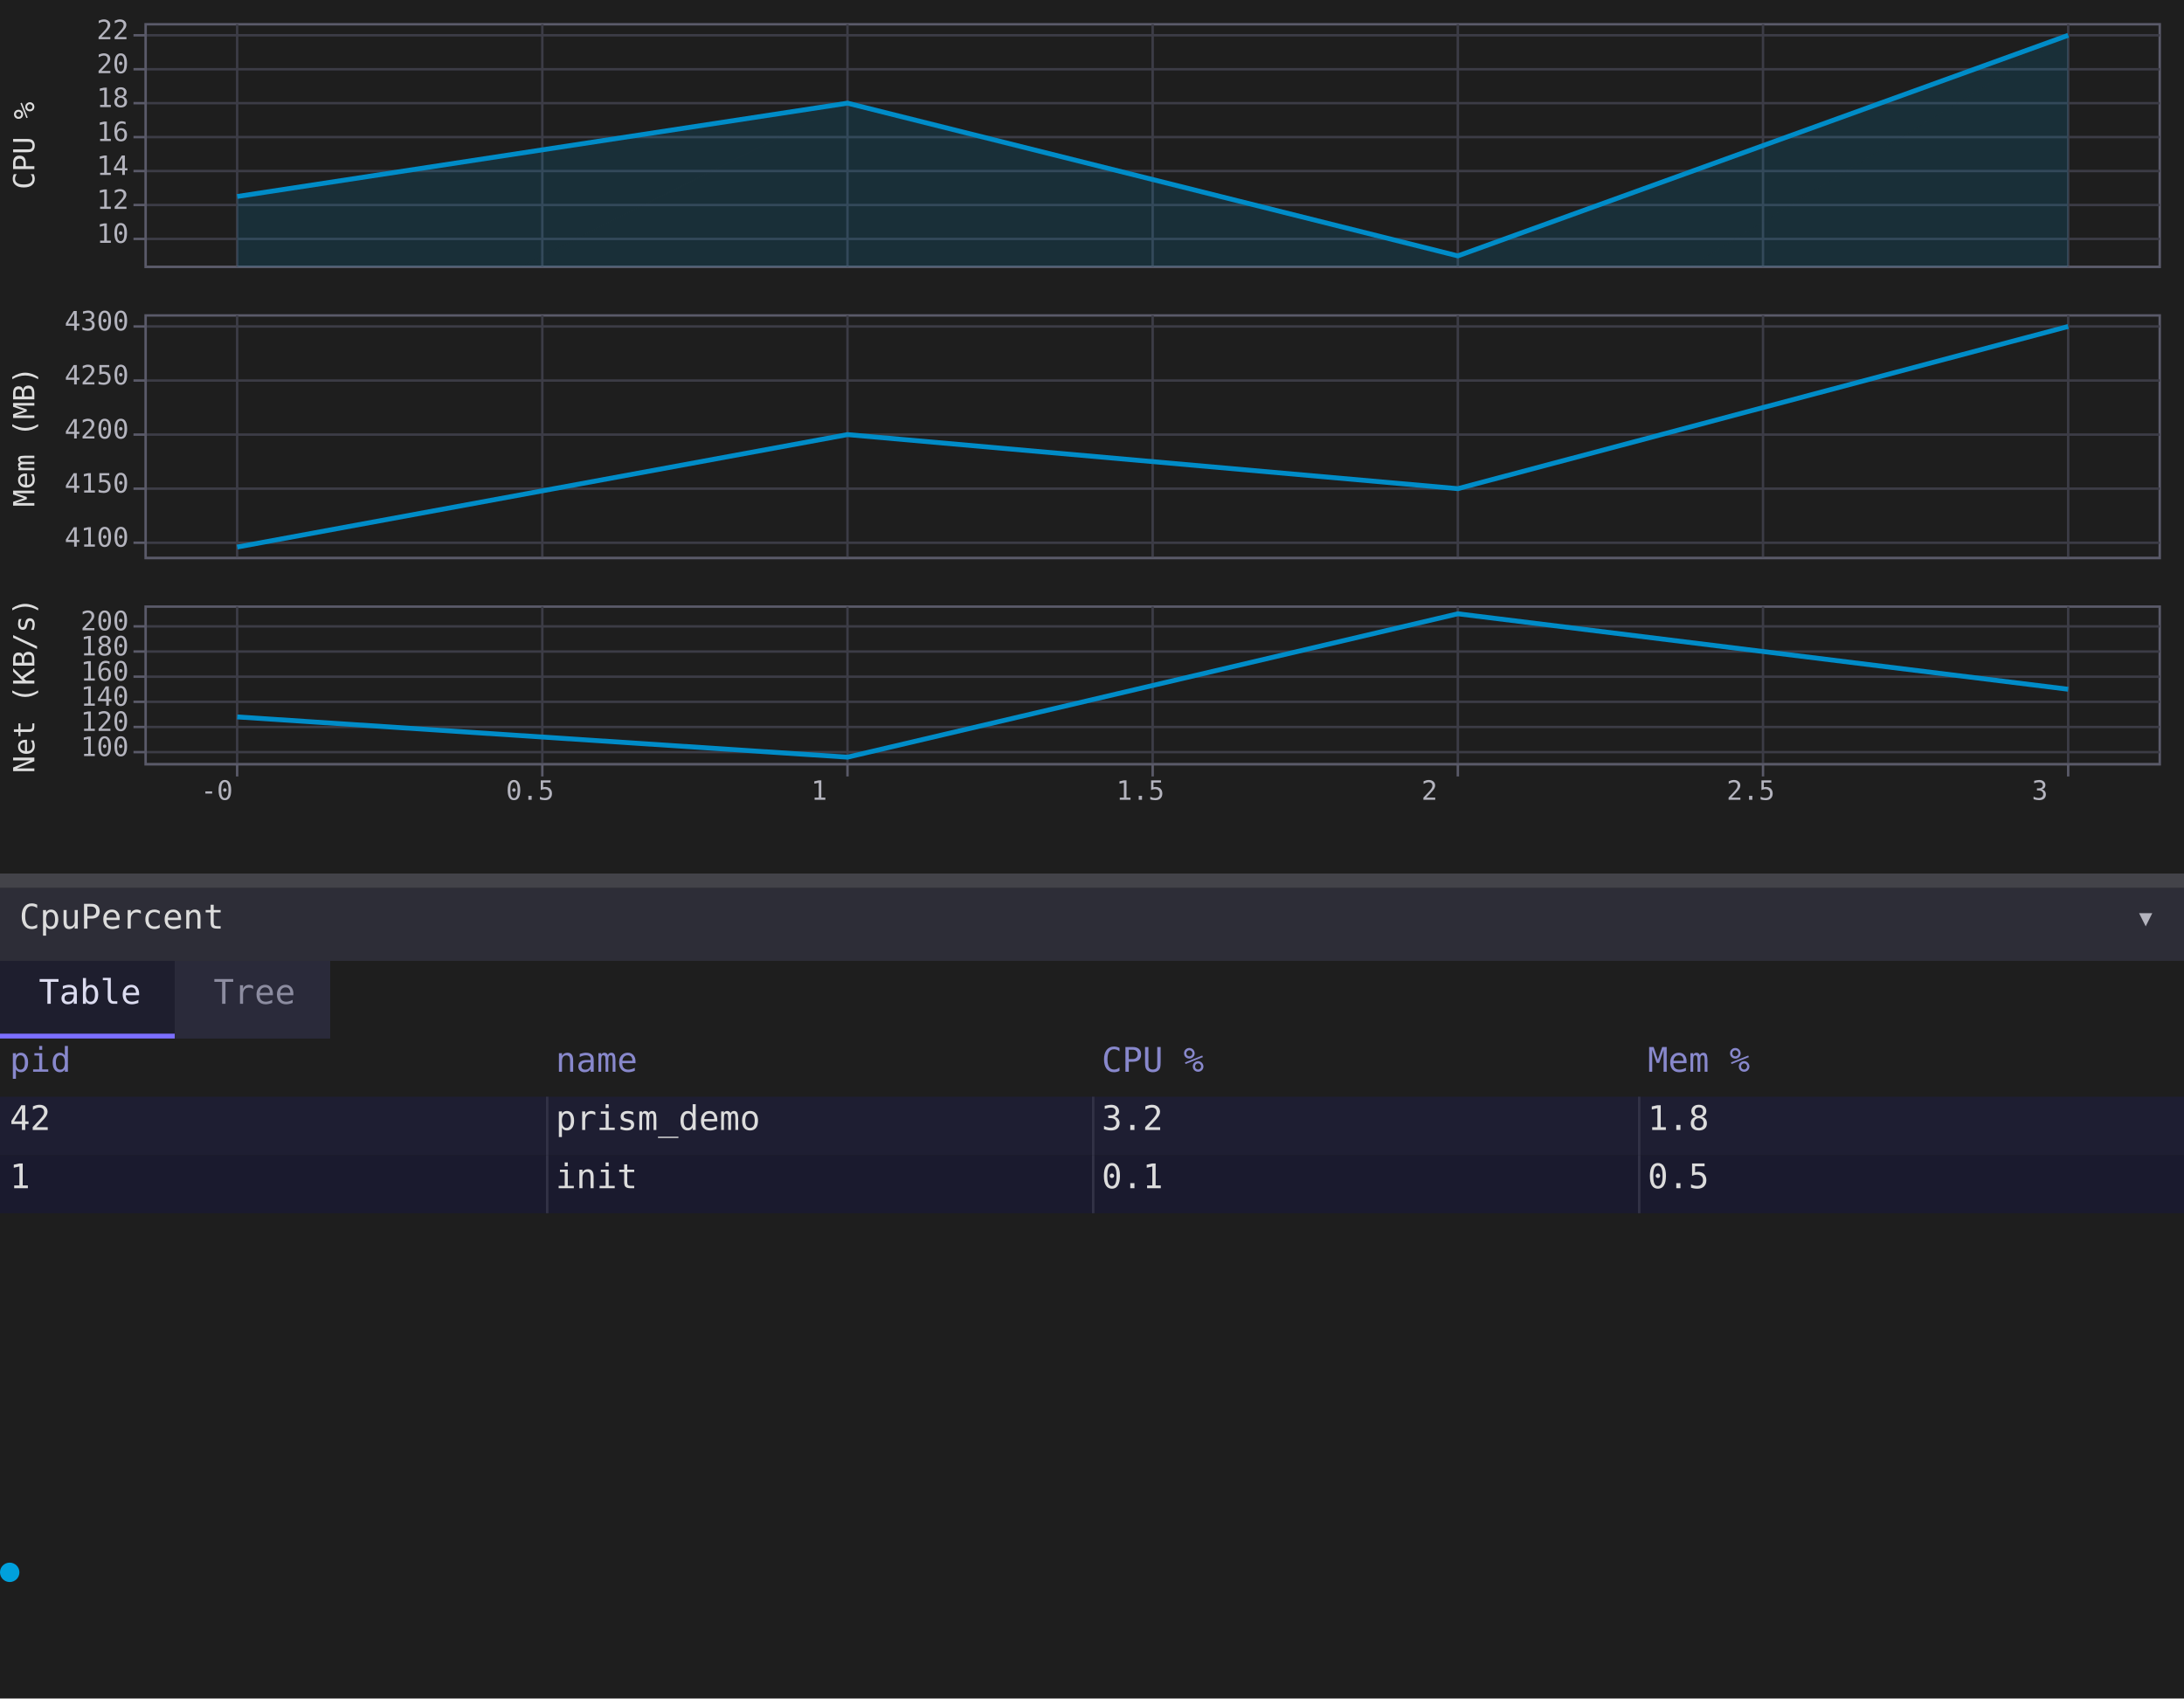
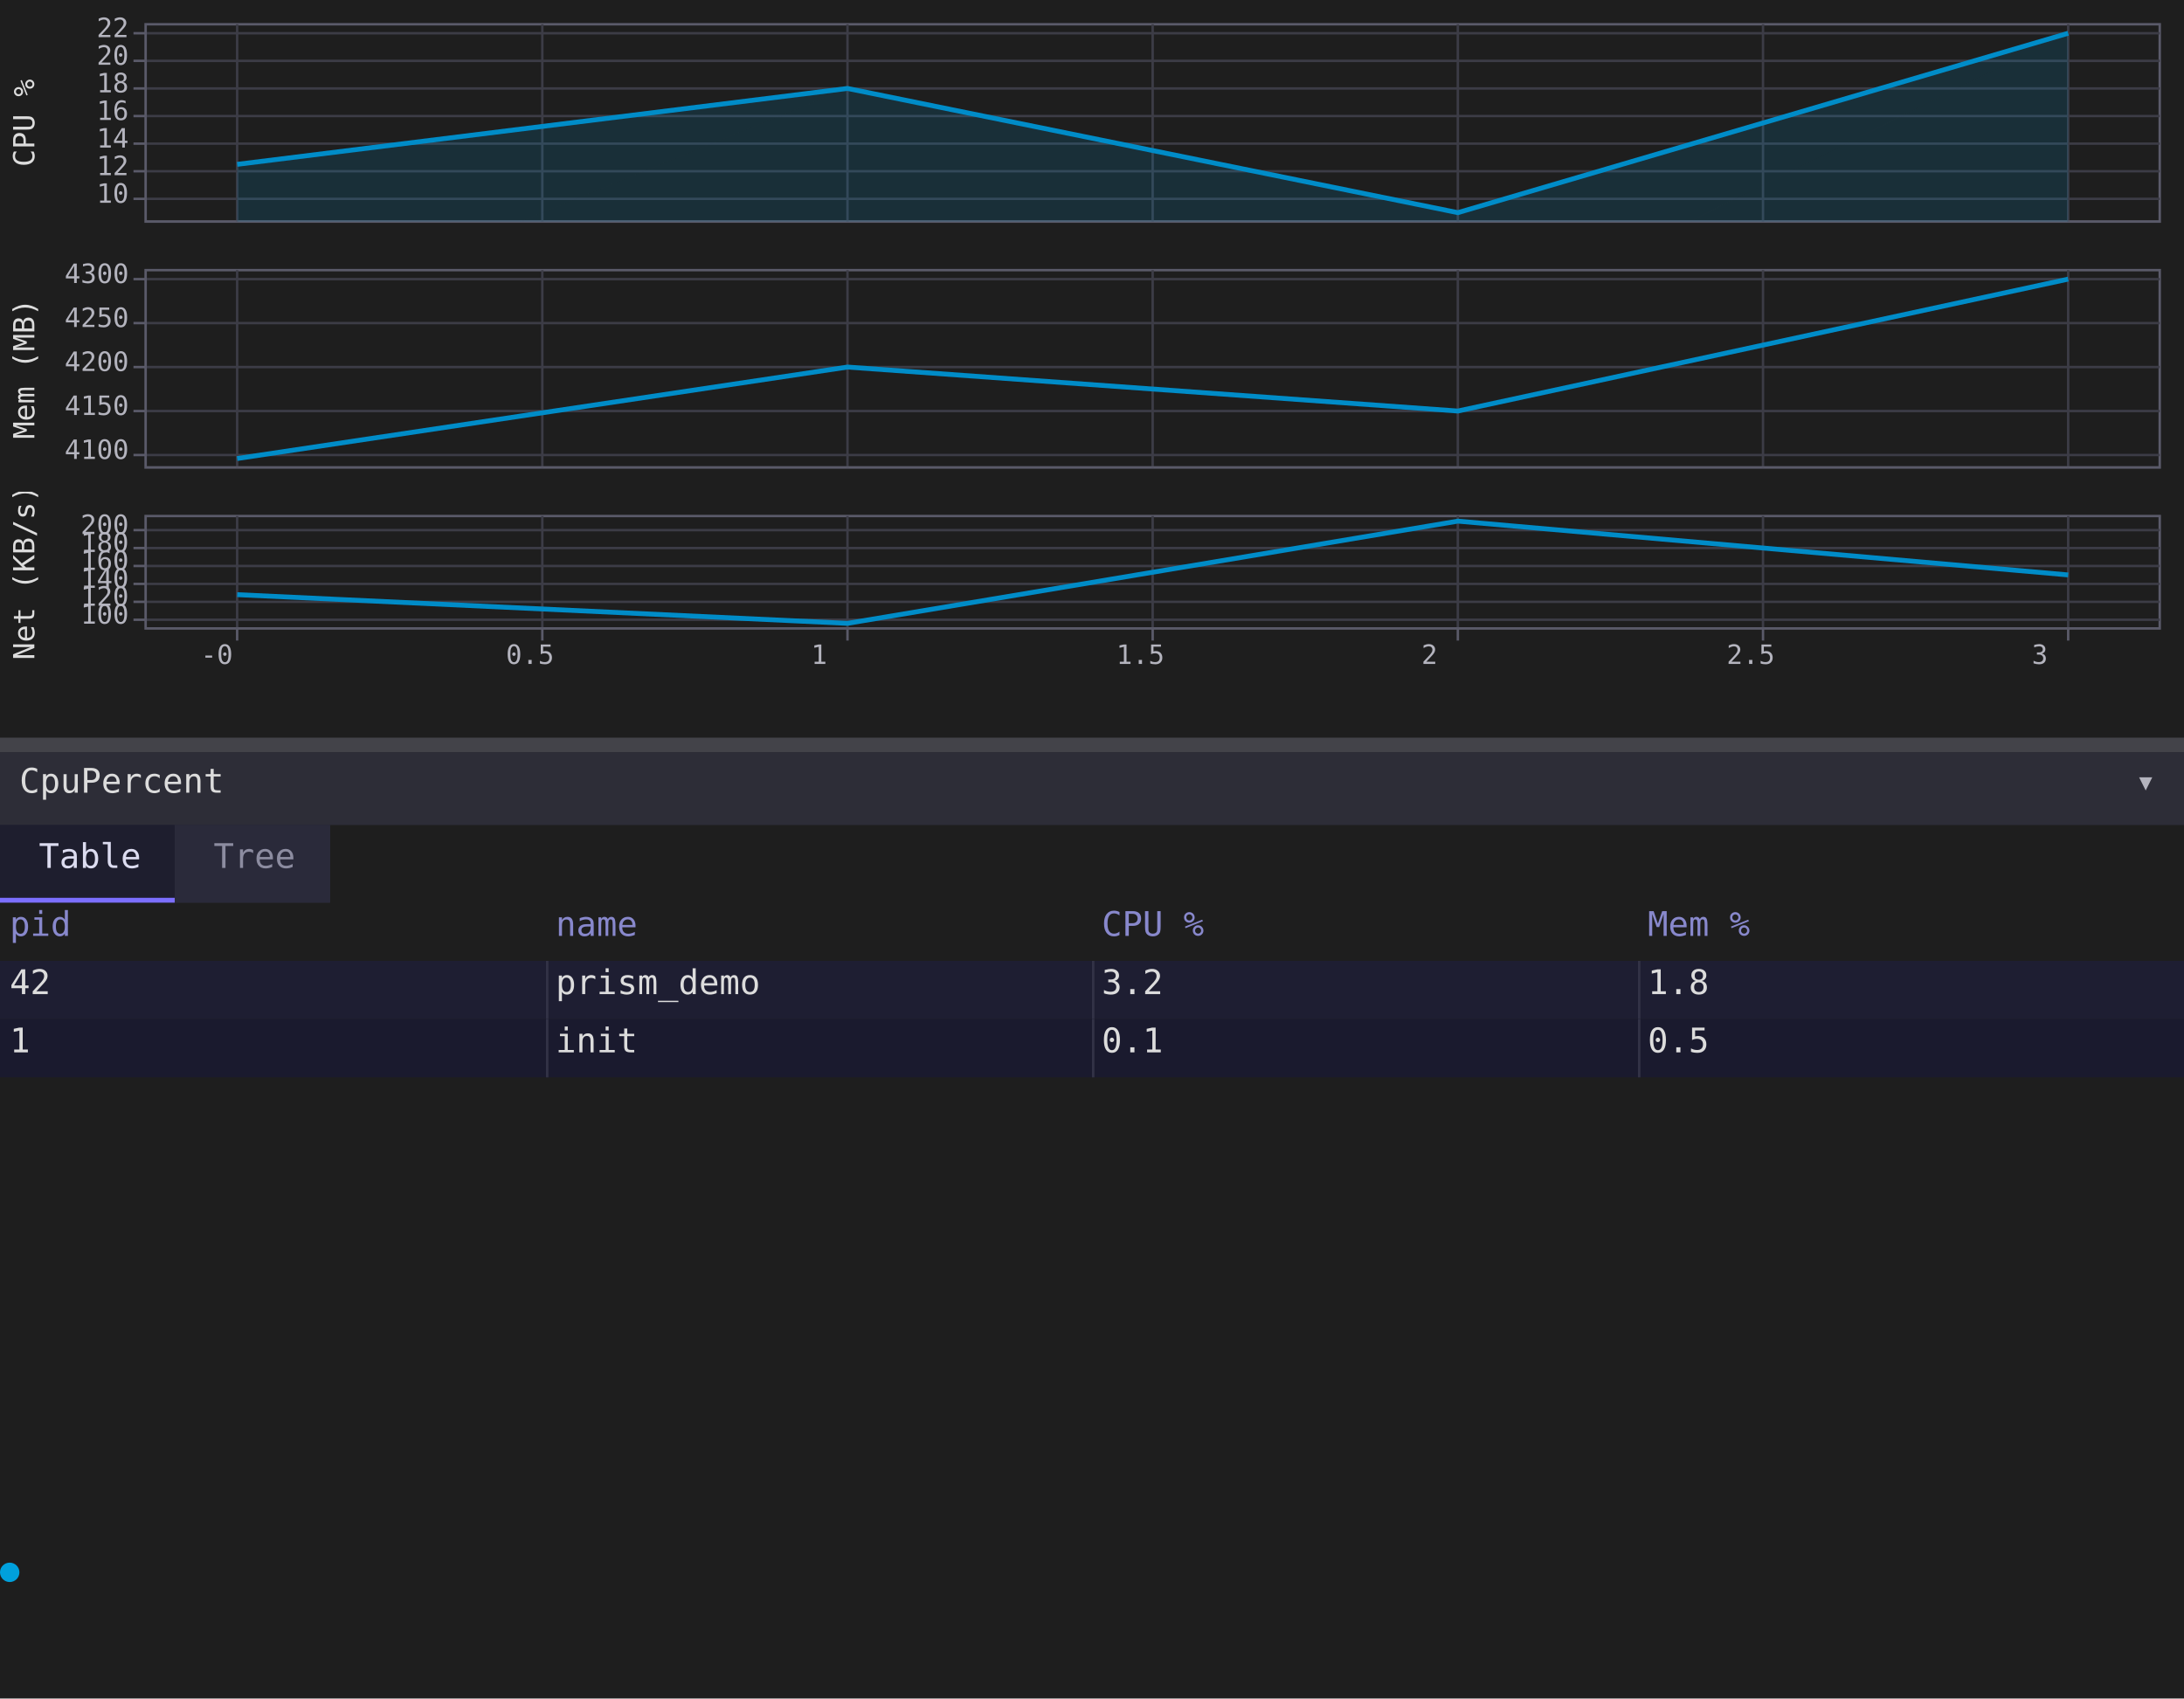
<svg xmlns="http://www.w3.org/2000/svg" viewBox="0 0 900 700">
  <rect width="900" height="700" fill="rgba(30,30,30,1)" />
  <clipPath id="clip-0">
-     <rect x="0" y="0" width="900" height="120" />
+     <rect x="0" y="0" width="900" height="101.333" />
  </clipPath>
  <g clip-path="url(#clip-0)">
-     <rect x="60" y="10" width="830" height="100" fill="rgba(30,30,30,1)" />
-     <rect x="60" y="10" width="830" height="100" stroke="rgba(90,90,105,1)" fill="none" stroke-width="1" />
+     <rect x="60" y="10" width="830" height="81.333" fill="rgba(30,30,30,1)" />
+     <rect x="60" y="10" width="830" height="81.333" stroke="rgba(90,90,105,1)" fill="none" stroke-width="1" />
    <clipPath id="clip-1">
-       <rect x="60" y="10" width="830" height="100" />
+       <rect x="60" y="10" width="830" height="81.333" />
    </clipPath>
    <g clip-path="url(#clip-1)">
-       <line x1="97.727" y1="10" x2="97.727" y2="110" stroke="rgba(60,60,70,1)" stroke-width="1" />
-       <line x1="223.485" y1="10" x2="223.485" y2="110" stroke="rgba(60,60,70,1)" stroke-width="1" />
-       <line x1="349.242" y1="10" x2="349.242" y2="110" stroke="rgba(60,60,70,1)" stroke-width="1" />
-       <line x1="475" y1="10" x2="475" y2="110" stroke="rgba(60,60,70,1)" stroke-width="1" />
-       <line x1="600.758" y1="10" x2="600.758" y2="110" stroke="rgba(60,60,70,1)" stroke-width="1" />
-       <line x1="726.515" y1="10" x2="726.515" y2="110" stroke="rgba(60,60,70,1)" stroke-width="1" />
-       <line x1="852.273" y1="10" x2="852.273" y2="110" stroke="rgba(60,60,70,1)" stroke-width="1" />
-       <line x1="60" y1="98.462" x2="890" y2="98.462" stroke="rgba(60,60,70,1)" stroke-width="1" />
-       <line x1="60" y1="84.475" x2="890" y2="84.475" stroke="rgba(60,60,70,1)" stroke-width="1" />
-       <line x1="60" y1="70.49" x2="890" y2="70.49" stroke="rgba(60,60,70,1)" stroke-width="1" />
-       <line x1="60" y1="56.504" x2="890" y2="56.504" stroke="rgba(60,60,70,1)" stroke-width="1" />
-       <line x1="60" y1="42.517" x2="890" y2="42.517" stroke="rgba(60,60,70,1)" stroke-width="1" />
-       <line x1="60" y1="28.532" x2="890" y2="28.532" stroke="rgba(60,60,70,1)" stroke-width="1" />
-       <line x1="60" y1="14.546" x2="890" y2="14.546" stroke="rgba(60,60,70,1)" stroke-width="1" />
-       <line x1="60" y1="10" x2="60" y2="110" stroke="rgba(90,90,105,1)" stroke-width="1" />
-       <line x1="60" y1="110" x2="890" y2="110" stroke="rgba(90,90,105,1)" stroke-width="1" />
-       <polygon points="97.727,80.979 97.727,168.392 349.242,42.517" fill="rgba(0,140,200,0.157)" />
-       <polygon points="97.727,168.392 349.242,42.517 349.242,168.392" fill="rgba(0,140,200,0.157)" />
-       <polygon points="349.242,42.517 349.242,168.392 600.758,105.455" fill="rgba(0,140,200,0.157)" />
-       <polygon points="349.242,168.392 600.758,105.455 600.758,168.392" fill="rgba(0,140,200,0.157)" />
-       <polygon points="600.758,105.455 600.758,168.392 852.273,14.546" fill="rgba(0,140,200,0.157)" />
-       <polygon points="600.758,168.392 852.273,14.546 852.273,168.392" fill="rgba(0,140,200,0.157)" />
-       <polyline points="97.727,80.979 349.242,42.517 600.758,105.455 852.273,14.546" stroke="rgba(0,140,200,1)" fill="none" stroke-width="2" />
-     </g>
-     <line x1="55" y1="98.462" x2="60" y2="98.462" stroke="rgba(90,90,105,1)" stroke-width="1" />
-     <text x="39.8" y="92.462" font-family="monospace" font-size="11" fill="rgba(180,180,190,1)" dominant-baseline="hanging">10</text>
-     <line x1="55" y1="84.475" x2="60" y2="84.475" stroke="rgba(90,90,105,1)" stroke-width="1" />
-     <text x="39.8" y="78.475" font-family="monospace" font-size="11" fill="rgba(180,180,190,1)" dominant-baseline="hanging">12</text>
-     <line x1="55" y1="70.49" x2="60" y2="70.49" stroke="rgba(90,90,105,1)" stroke-width="1" />
-     <text x="39.8" y="64.49" font-family="monospace" font-size="11" fill="rgba(180,180,190,1)" dominant-baseline="hanging">14</text>
-     <line x1="55" y1="56.504" x2="60" y2="56.504" stroke="rgba(90,90,105,1)" stroke-width="1" />
-     <text x="39.8" y="50.504" font-family="monospace" font-size="11" fill="rgba(180,180,190,1)" dominant-baseline="hanging">16</text>
-     <line x1="55" y1="42.517" x2="60" y2="42.517" stroke="rgba(90,90,105,1)" stroke-width="1" />
-     <text x="39.8" y="36.517" font-family="monospace" font-size="11" fill="rgba(180,180,190,1)" dominant-baseline="hanging">18</text>
-     <line x1="55" y1="28.532" x2="60" y2="28.532" stroke="rgba(90,90,105,1)" stroke-width="1" />
-     <text x="39.8" y="22.532" font-family="monospace" font-size="11" fill="rgba(180,180,190,1)" dominant-baseline="hanging">20</text>
-     <line x1="55" y1="14.546" x2="60" y2="14.546" stroke="rgba(90,90,105,1)" stroke-width="1" />
-     <text x="39.8" y="8.545" font-family="monospace" font-size="11" fill="rgba(180,180,190,1)" dominant-baseline="hanging">22</text>
-     <text x="10" y="60" font-family="monospace" font-size="12" fill="rgba(220,220,220,1)" text-anchor="middle" dominant-baseline="central" transform="rotate(-90 10 60)">CPU %</text>
+       <line x1="97.727" y1="10" x2="97.727" y2="91.333" stroke="rgba(60,60,70,1)" stroke-width="1" />
+       <line x1="223.485" y1="10" x2="223.485" y2="91.333" stroke="rgba(60,60,70,1)" stroke-width="1" />
+       <line x1="349.242" y1="10" x2="349.242" y2="91.333" stroke="rgba(60,60,70,1)" stroke-width="1" />
+       <line x1="475" y1="10" x2="475" y2="91.333" stroke="rgba(60,60,70,1)" stroke-width="1" />
+       <line x1="600.758" y1="10" x2="600.758" y2="91.333" stroke="rgba(60,60,70,1)" stroke-width="1" />
+       <line x1="726.515" y1="10" x2="726.515" y2="91.333" stroke="rgba(60,60,70,1)" stroke-width="1" />
+       <line x1="852.273" y1="10" x2="852.273" y2="91.333" stroke="rgba(60,60,70,1)" stroke-width="1" />
+       <line x1="60" y1="81.949" x2="890" y2="81.949" stroke="rgba(60,60,70,1)" stroke-width="1" />
+       <line x1="60" y1="70.573" x2="890" y2="70.573" stroke="rgba(60,60,70,1)" stroke-width="1" />
+       <line x1="60" y1="59.198" x2="890" y2="59.198" stroke="rgba(60,60,70,1)" stroke-width="1" />
+       <line x1="60" y1="47.823" x2="890" y2="47.823" stroke="rgba(60,60,70,1)" stroke-width="1" />
+       <line x1="60" y1="36.448" x2="890" y2="36.448" stroke="rgba(60,60,70,1)" stroke-width="1" />
+       <line x1="60" y1="25.072" x2="890" y2="25.072" stroke="rgba(60,60,70,1)" stroke-width="1" />
+       <line x1="60" y1="13.697" x2="890" y2="13.697" stroke="rgba(60,60,70,1)" stroke-width="1" />
+       <line x1="60" y1="10" x2="60" y2="91.333" stroke="rgba(90,90,105,1)" stroke-width="1" />
+       <line x1="60" y1="91.333" x2="890" y2="91.333" stroke="rgba(90,90,105,1)" stroke-width="1" />
+       <polygon points="97.727,67.73 97.727,138.825 349.242,36.448" fill="rgba(0,140,200,0.157)" />
+       <polygon points="97.727,138.825 349.242,36.448 349.242,138.825" fill="rgba(0,140,200,0.157)" />
+       <polygon points="349.242,36.448 349.242,138.825 600.758,87.636" fill="rgba(0,140,200,0.157)" />
+       <polygon points="349.242,138.825 600.758,87.636 600.758,138.825" fill="rgba(0,140,200,0.157)" />
+       <polygon points="600.758,87.636 600.758,138.825 852.273,13.697" fill="rgba(0,140,200,0.157)" />
+       <polygon points="600.758,138.825 852.273,13.697 852.273,138.825" fill="rgba(0,140,200,0.157)" />
+       <polyline points="97.727,67.73 349.242,36.448 600.758,87.636 852.273,13.697" stroke="rgba(0,140,200,1)" fill="none" stroke-width="2" />
+     </g>
+     <line x1="55" y1="81.949" x2="60" y2="81.949" stroke="rgba(90,90,105,1)" stroke-width="1" />
+     <text x="39.8" y="75.949" font-family="monospace" font-size="11" fill="rgba(180,180,190,1)" dominant-baseline="hanging">10</text>
+     <line x1="55" y1="70.573" x2="60" y2="70.573" stroke="rgba(90,90,105,1)" stroke-width="1" />
+     <text x="39.8" y="64.573" font-family="monospace" font-size="11" fill="rgba(180,180,190,1)" dominant-baseline="hanging">12</text>
+     <line x1="55" y1="59.198" x2="60" y2="59.198" stroke="rgba(90,90,105,1)" stroke-width="1" />
+     <text x="39.8" y="53.198" font-family="monospace" font-size="11" fill="rgba(180,180,190,1)" dominant-baseline="hanging">14</text>
+     <line x1="55" y1="47.823" x2="60" y2="47.823" stroke="rgba(90,90,105,1)" stroke-width="1" />
+     <text x="39.8" y="41.823" font-family="monospace" font-size="11" fill="rgba(180,180,190,1)" dominant-baseline="hanging">16</text>
+     <line x1="55" y1="36.448" x2="60" y2="36.448" stroke="rgba(90,90,105,1)" stroke-width="1" />
+     <text x="39.8" y="30.448" font-family="monospace" font-size="11" fill="rgba(180,180,190,1)" dominant-baseline="hanging">18</text>
+     <line x1="55" y1="25.072" x2="60" y2="25.072" stroke="rgba(90,90,105,1)" stroke-width="1" />
+     <text x="39.8" y="19.072" font-family="monospace" font-size="11" fill="rgba(180,180,190,1)" dominant-baseline="hanging">20</text>
+     <line x1="55" y1="13.697" x2="60" y2="13.697" stroke="rgba(90,90,105,1)" stroke-width="1" />
+     <text x="39.8" y="7.697" font-family="monospace" font-size="11" fill="rgba(180,180,190,1)" dominant-baseline="hanging">22</text>
+     <text x="10" y="50.667" font-family="monospace" font-size="12" fill="rgba(220,220,220,1)" text-anchor="middle" dominant-baseline="central" transform="rotate(-90 10 50.6667)">CPU %</text>
  </g>
  <clipPath id="clip-2">
-     <rect x="0" y="120" width="900" height="120" />
+     <rect x="0" y="101.333" width="900" height="101.333" />
  </clipPath>
  <g clip-path="url(#clip-2)">
-     <rect x="60" y="130" width="830" height="100" fill="rgba(30,30,30,1)" />
-     <rect x="60" y="130" width="830" height="100" stroke="rgba(90,90,105,1)" fill="none" stroke-width="1" />
+     <rect x="60" y="111.333" width="830" height="81.333" fill="rgba(30,30,30,1)" />
+     <rect x="60" y="111.333" width="830" height="81.333" stroke="rgba(90,90,105,1)" fill="none" stroke-width="1" />
    <clipPath id="clip-3">
-       <rect x="60" y="130" width="830" height="100" />
+       <rect x="60" y="111.333" width="830" height="81.333" />
    </clipPath>
    <g clip-path="url(#clip-3)">
-       <line x1="97.727" y1="130" x2="97.727" y2="230" stroke="rgba(60,60,70,1)" stroke-width="1" />
-       <line x1="223.485" y1="130" x2="223.485" y2="230" stroke="rgba(60,60,70,1)" stroke-width="1" />
-       <line x1="349.242" y1="130" x2="349.242" y2="230" stroke="rgba(60,60,70,1)" stroke-width="1" />
-       <line x1="475" y1="130" x2="475" y2="230" stroke="rgba(60,60,70,1)" stroke-width="1" />
-       <line x1="600.758" y1="130" x2="600.758" y2="230" stroke="rgba(60,60,70,1)" stroke-width="1" />
-       <line x1="726.515" y1="130" x2="726.515" y2="230" stroke="rgba(60,60,70,1)" stroke-width="1" />
-       <line x1="852.273" y1="130" x2="852.273" y2="230" stroke="rgba(60,60,70,1)" stroke-width="1" />
-       <line x1="60" y1="223.672" x2="890" y2="223.672" stroke="rgba(60,60,70,1)" stroke-width="1" />
-       <line x1="60" y1="201.39" x2="890" y2="201.39" stroke="rgba(60,60,70,1)" stroke-width="1" />
-       <line x1="60" y1="179.109" x2="890" y2="179.109" stroke="rgba(60,60,70,1)" stroke-width="1" />
-       <line x1="60" y1="156.827" x2="890" y2="156.827" stroke="rgba(60,60,70,1)" stroke-width="1" />
-       <line x1="60" y1="134.545" x2="890" y2="134.545" stroke="rgba(60,60,70,1)" stroke-width="1" />
-       <line x1="60" y1="130" x2="60" y2="230" stroke="rgba(90,90,105,1)" stroke-width="1" />
-       <line x1="60" y1="230" x2="890" y2="230" stroke="rgba(90,90,105,1)" stroke-width="1" />
-       <polyline points="97.727,225.455 349.242,179.109 600.758,201.39 852.273,134.545" stroke="rgba(0,140,200,1)" fill="none" stroke-width="2" />
-     </g>
-     <line x1="55" y1="223.672" x2="60" y2="223.672" stroke="rgba(90,90,105,1)" stroke-width="1" />
-     <text x="26.6" y="217.672" font-family="monospace" font-size="11" fill="rgba(180,180,190,1)" dominant-baseline="hanging">4100</text>
-     <line x1="55" y1="201.39" x2="60" y2="201.39" stroke="rgba(90,90,105,1)" stroke-width="1" />
-     <text x="26.6" y="195.39" font-family="monospace" font-size="11" fill="rgba(180,180,190,1)" dominant-baseline="hanging">4150</text>
-     <line x1="55" y1="179.109" x2="60" y2="179.109" stroke="rgba(90,90,105,1)" stroke-width="1" />
-     <text x="26.6" y="173.109" font-family="monospace" font-size="11" fill="rgba(180,180,190,1)" dominant-baseline="hanging">4200</text>
-     <line x1="55" y1="156.827" x2="60" y2="156.827" stroke="rgba(90,90,105,1)" stroke-width="1" />
-     <text x="26.6" y="150.827" font-family="monospace" font-size="11" fill="rgba(180,180,190,1)" dominant-baseline="hanging">4250</text>
-     <line x1="55" y1="134.545" x2="60" y2="134.545" stroke="rgba(90,90,105,1)" stroke-width="1" />
-     <text x="26.6" y="128.545" font-family="monospace" font-size="11" fill="rgba(180,180,190,1)" dominant-baseline="hanging">4300</text>
-     <text x="10" y="180" font-family="monospace" font-size="12" fill="rgba(220,220,220,1)" text-anchor="middle" dominant-baseline="central" transform="rotate(-90 10 180)">Mem (MB)</text>
+       <line x1="97.727" y1="111.333" x2="97.727" y2="192.667" stroke="rgba(60,60,70,1)" stroke-width="1" />
+       <line x1="223.485" y1="111.333" x2="223.485" y2="192.667" stroke="rgba(60,60,70,1)" stroke-width="1" />
+       <line x1="349.242" y1="111.333" x2="349.242" y2="192.667" stroke="rgba(60,60,70,1)" stroke-width="1" />
+       <line x1="475" y1="111.333" x2="475" y2="192.667" stroke="rgba(60,60,70,1)" stroke-width="1" />
+       <line x1="600.758" y1="111.333" x2="600.758" y2="192.667" stroke="rgba(60,60,70,1)" stroke-width="1" />
+       <line x1="726.515" y1="111.333" x2="726.515" y2="192.667" stroke="rgba(60,60,70,1)" stroke-width="1" />
+       <line x1="852.273" y1="111.333" x2="852.273" y2="192.667" stroke="rgba(60,60,70,1)" stroke-width="1" />
+       <line x1="60" y1="187.52" x2="890" y2="187.52" stroke="rgba(60,60,70,1)" stroke-width="1" />
+       <line x1="60" y1="169.398" x2="890" y2="169.398" stroke="rgba(60,60,70,1)" stroke-width="1" />
+       <line x1="60" y1="151.275" x2="890" y2="151.275" stroke="rgba(60,60,70,1)" stroke-width="1" />
+       <line x1="60" y1="133.153" x2="890" y2="133.153" stroke="rgba(60,60,70,1)" stroke-width="1" />
+       <line x1="60" y1="115.03" x2="890" y2="115.03" stroke="rgba(60,60,70,1)" stroke-width="1" />
+       <line x1="60" y1="111.333" x2="60" y2="192.667" stroke="rgba(90,90,105,1)" stroke-width="1" />
+       <line x1="60" y1="192.667" x2="890" y2="192.667" stroke="rgba(90,90,105,1)" stroke-width="1" />
+       <polyline points="97.727,188.97 349.242,151.275 600.758,169.398 852.273,115.03" stroke="rgba(0,140,200,1)" fill="none" stroke-width="2" />
+     </g>
+     <line x1="55" y1="187.52" x2="60" y2="187.52" stroke="rgba(90,90,105,1)" stroke-width="1" />
+     <text x="26.6" y="181.52" font-family="monospace" font-size="11" fill="rgba(180,180,190,1)" dominant-baseline="hanging">4100</text>
+     <line x1="55" y1="169.398" x2="60" y2="169.398" stroke="rgba(90,90,105,1)" stroke-width="1" />
+     <text x="26.6" y="163.398" font-family="monospace" font-size="11" fill="rgba(180,180,190,1)" dominant-baseline="hanging">4150</text>
+     <line x1="55" y1="151.275" x2="60" y2="151.275" stroke="rgba(90,90,105,1)" stroke-width="1" />
+     <text x="26.6" y="145.275" font-family="monospace" font-size="11" fill="rgba(180,180,190,1)" dominant-baseline="hanging">4200</text>
+     <line x1="55" y1="133.153" x2="60" y2="133.153" stroke="rgba(90,90,105,1)" stroke-width="1" />
+     <text x="26.6" y="127.153" font-family="monospace" font-size="11" fill="rgba(180,180,190,1)" dominant-baseline="hanging">4250</text>
+     <line x1="55" y1="115.03" x2="60" y2="115.03" stroke="rgba(90,90,105,1)" stroke-width="1" />
+     <text x="26.6" y="109.03" font-family="monospace" font-size="11" fill="rgba(180,180,190,1)" dominant-baseline="hanging">4300</text>
+     <text x="10" y="152" font-family="monospace" font-size="12" fill="rgba(220,220,220,1)" text-anchor="middle" dominant-baseline="central" transform="rotate(-90 10 152)">Mem (MB)</text>
  </g>
  <clipPath id="clip-4">
-     <rect x="0" y="240" width="900" height="120" />
+     <rect x="0" y="202.667" width="900" height="101.333" />
  </clipPath>
  <g clip-path="url(#clip-4)">
-     <rect x="60" y="250" width="830" height="65" fill="rgba(30,30,30,1)" />
-     <rect x="60" y="250" width="830" height="65" stroke="rgba(90,90,105,1)" fill="none" stroke-width="1" />
+     <rect x="60" y="212.667" width="830" height="46.333" fill="rgba(30,30,30,1)" />
+     <rect x="60" y="212.667" width="830" height="46.333" stroke="rgba(90,90,105,1)" fill="none" stroke-width="1" />
    <clipPath id="clip-5">
-       <rect x="60" y="250" width="830" height="65" />
+       <rect x="60" y="212.667" width="830" height="46.333" />
    </clipPath>
    <g clip-path="url(#clip-5)">
-       <line x1="97.727" y1="250" x2="97.727" y2="315" stroke="rgba(60,60,70,1)" stroke-width="1" />
-       <line x1="223.485" y1="250" x2="223.485" y2="315" stroke="rgba(60,60,70,1)" stroke-width="1" />
-       <line x1="349.242" y1="250" x2="349.242" y2="315" stroke="rgba(60,60,70,1)" stroke-width="1" />
-       <line x1="475" y1="250" x2="475" y2="315" stroke="rgba(60,60,70,1)" stroke-width="1" />
-       <line x1="600.758" y1="250" x2="600.758" y2="315" stroke="rgba(60,60,70,1)" stroke-width="1" />
-       <line x1="726.515" y1="250" x2="726.515" y2="315" stroke="rgba(60,60,70,1)" stroke-width="1" />
-       <line x1="852.273" y1="250" x2="852.273" y2="315" stroke="rgba(60,60,70,1)" stroke-width="1" />
-       <line x1="60" y1="309.972" x2="890" y2="309.972" stroke="rgba(60,60,70,1)" stroke-width="1" />
-       <line x1="60" y1="299.605" x2="890" y2="299.605" stroke="rgba(60,60,70,1)" stroke-width="1" />
-       <line x1="60" y1="289.238" x2="890" y2="289.238" stroke="rgba(60,60,70,1)" stroke-width="1" />
-       <line x1="60" y1="278.872" x2="890" y2="278.872" stroke="rgba(60,60,70,1)" stroke-width="1" />
-       <line x1="60" y1="268.505" x2="890" y2="268.505" stroke="rgba(60,60,70,1)" stroke-width="1" />
-       <line x1="60" y1="258.138" x2="890" y2="258.138" stroke="rgba(60,60,70,1)" stroke-width="1" />
-       <line x1="60" y1="250" x2="60" y2="315" stroke="rgba(90,90,105,1)" stroke-width="1" />
-       <line x1="60" y1="315" x2="890" y2="315" stroke="rgba(90,90,105,1)" stroke-width="1" />
-       <polyline points="97.727,295.459 349.242,312.045 600.758,252.955 852.273,284.055" stroke="rgba(0,140,200,1)" fill="none" stroke-width="2" />
-     </g>
-     <line x1="97.727" y1="315" x2="97.727" y2="320" stroke="rgba(90,90,105,1)" stroke-width="1" />
-     <text x="82.727" y="322" font-family="monospace" font-size="11" fill="rgba(180,180,190,1)" dominant-baseline="hanging">-0</text>
-     <line x1="223.485" y1="315" x2="223.485" y2="320" stroke="rgba(90,90,105,1)" stroke-width="1" />
-     <text x="208.485" y="322" font-family="monospace" font-size="11" fill="rgba(180,180,190,1)" dominant-baseline="hanging">0.5</text>
-     <line x1="349.242" y1="315" x2="349.242" y2="320" stroke="rgba(90,90,105,1)" stroke-width="1" />
-     <text x="334.242" y="322" font-family="monospace" font-size="11" fill="rgba(180,180,190,1)" dominant-baseline="hanging">1</text>
-     <line x1="475" y1="315" x2="475" y2="320" stroke="rgba(90,90,105,1)" stroke-width="1" />
-     <text x="460" y="322" font-family="monospace" font-size="11" fill="rgba(180,180,190,1)" dominant-baseline="hanging">1.5</text>
-     <line x1="600.758" y1="315" x2="600.758" y2="320" stroke="rgba(90,90,105,1)" stroke-width="1" />
-     <text x="585.758" y="322" font-family="monospace" font-size="11" fill="rgba(180,180,190,1)" dominant-baseline="hanging">2</text>
-     <line x1="726.515" y1="315" x2="726.515" y2="320" stroke="rgba(90,90,105,1)" stroke-width="1" />
-     <text x="711.515" y="322" font-family="monospace" font-size="11" fill="rgba(180,180,190,1)" dominant-baseline="hanging">2.5</text>
-     <line x1="852.273" y1="315" x2="852.273" y2="320" stroke="rgba(90,90,105,1)" stroke-width="1" />
-     <text x="837.273" y="322" font-family="monospace" font-size="11" fill="rgba(180,180,190,1)" dominant-baseline="hanging">3</text>
-     <line x1="55" y1="309.972" x2="60" y2="309.972" stroke="rgba(90,90,105,1)" stroke-width="1" />
-     <text x="33.2" y="303.972" font-family="monospace" font-size="11" fill="rgba(180,180,190,1)" dominant-baseline="hanging">100</text>
-     <line x1="55" y1="299.605" x2="60" y2="299.605" stroke="rgba(90,90,105,1)" stroke-width="1" />
-     <text x="33.2" y="293.605" font-family="monospace" font-size="11" fill="rgba(180,180,190,1)" dominant-baseline="hanging">120</text>
-     <line x1="55" y1="289.238" x2="60" y2="289.238" stroke="rgba(90,90,105,1)" stroke-width="1" />
-     <text x="33.2" y="283.238" font-family="monospace" font-size="11" fill="rgba(180,180,190,1)" dominant-baseline="hanging">140</text>
-     <line x1="55" y1="278.872" x2="60" y2="278.872" stroke="rgba(90,90,105,1)" stroke-width="1" />
-     <text x="33.2" y="272.872" font-family="monospace" font-size="11" fill="rgba(180,180,190,1)" dominant-baseline="hanging">160</text>
-     <line x1="55" y1="268.505" x2="60" y2="268.505" stroke="rgba(90,90,105,1)" stroke-width="1" />
-     <text x="33.2" y="262.505" font-family="monospace" font-size="11" fill="rgba(180,180,190,1)" dominant-baseline="hanging">180</text>
-     <line x1="55" y1="258.138" x2="60" y2="258.138" stroke="rgba(90,90,105,1)" stroke-width="1" />
-     <text x="33.2" y="252.138" font-family="monospace" font-size="11" fill="rgba(180,180,190,1)" dominant-baseline="hanging">200</text>
-     <text x="10" y="282.5" font-family="monospace" font-size="12" fill="rgba(220,220,220,1)" text-anchor="middle" dominant-baseline="central" transform="rotate(-90 10 282.5)">Net (KB/s)</text>
+       <line x1="97.727" y1="212.667" x2="97.727" y2="259" stroke="rgba(60,60,70,1)" stroke-width="1" />
+       <line x1="223.485" y1="212.667" x2="223.485" y2="259" stroke="rgba(60,60,70,1)" stroke-width="1" />
+       <line x1="349.242" y1="212.667" x2="349.242" y2="259" stroke="rgba(60,60,70,1)" stroke-width="1" />
+       <line x1="475" y1="212.667" x2="475" y2="259" stroke="rgba(60,60,70,1)" stroke-width="1" />
+       <line x1="600.758" y1="212.667" x2="600.758" y2="259" stroke="rgba(60,60,70,1)" stroke-width="1" />
+       <line x1="726.515" y1="212.667" x2="726.515" y2="259" stroke="rgba(60,60,70,1)" stroke-width="1" />
+       <line x1="852.273" y1="212.667" x2="852.273" y2="259" stroke="rgba(60,60,70,1)" stroke-width="1" />
+       <line x1="60" y1="255.416" x2="890" y2="255.416" stroke="rgba(60,60,70,1)" stroke-width="1" />
+       <line x1="60" y1="248.026" x2="890" y2="248.026" stroke="rgba(60,60,70,1)" stroke-width="1" />
+       <line x1="60" y1="240.637" x2="890" y2="240.637" stroke="rgba(60,60,70,1)" stroke-width="1" />
+       <line x1="60" y1="233.247" x2="890" y2="233.247" stroke="rgba(60,60,70,1)" stroke-width="1" />
+       <line x1="60" y1="225.857" x2="890" y2="225.857" stroke="rgba(60,60,70,1)" stroke-width="1" />
+       <line x1="60" y1="218.468" x2="890" y2="218.468" stroke="rgba(60,60,70,1)" stroke-width="1" />
+       <line x1="60" y1="212.667" x2="60" y2="259" stroke="rgba(90,90,105,1)" stroke-width="1" />
+       <line x1="60" y1="259" x2="890" y2="259" stroke="rgba(90,90,105,1)" stroke-width="1" />
+       <polyline points="97.727,245.07 349.242,256.894 600.758,214.773 852.273,236.942" stroke="rgba(0,140,200,1)" fill="none" stroke-width="2" />
+     </g>
+     <line x1="97.727" y1="259" x2="97.727" y2="264" stroke="rgba(90,90,105,1)" stroke-width="1" />
+     <text x="82.727" y="266" font-family="monospace" font-size="11" fill="rgba(180,180,190,1)" dominant-baseline="hanging">-0</text>
+     <line x1="223.485" y1="259" x2="223.485" y2="264" stroke="rgba(90,90,105,1)" stroke-width="1" />
+     <text x="208.485" y="266" font-family="monospace" font-size="11" fill="rgba(180,180,190,1)" dominant-baseline="hanging">0.5</text>
+     <line x1="349.242" y1="259" x2="349.242" y2="264" stroke="rgba(90,90,105,1)" stroke-width="1" />
+     <text x="334.242" y="266" font-family="monospace" font-size="11" fill="rgba(180,180,190,1)" dominant-baseline="hanging">1</text>
+     <line x1="475" y1="259" x2="475" y2="264" stroke="rgba(90,90,105,1)" stroke-width="1" />
+     <text x="460" y="266" font-family="monospace" font-size="11" fill="rgba(180,180,190,1)" dominant-baseline="hanging">1.5</text>
+     <line x1="600.758" y1="259" x2="600.758" y2="264" stroke="rgba(90,90,105,1)" stroke-width="1" />
+     <text x="585.758" y="266" font-family="monospace" font-size="11" fill="rgba(180,180,190,1)" dominant-baseline="hanging">2</text>
+     <line x1="726.515" y1="259" x2="726.515" y2="264" stroke="rgba(90,90,105,1)" stroke-width="1" />
+     <text x="711.515" y="266" font-family="monospace" font-size="11" fill="rgba(180,180,190,1)" dominant-baseline="hanging">2.5</text>
+     <line x1="852.273" y1="259" x2="852.273" y2="264" stroke="rgba(90,90,105,1)" stroke-width="1" />
+     <text x="837.273" y="266" font-family="monospace" font-size="11" fill="rgba(180,180,190,1)" dominant-baseline="hanging">3</text>
+     <line x1="55" y1="255.416" x2="60" y2="255.416" stroke="rgba(90,90,105,1)" stroke-width="1" />
+     <text x="33.2" y="249.416" font-family="monospace" font-size="11" fill="rgba(180,180,190,1)" dominant-baseline="hanging">100</text>
+     <line x1="55" y1="248.026" x2="60" y2="248.026" stroke="rgba(90,90,105,1)" stroke-width="1" />
+     <text x="33.2" y="242.026" font-family="monospace" font-size="11" fill="rgba(180,180,190,1)" dominant-baseline="hanging">120</text>
+     <line x1="55" y1="240.637" x2="60" y2="240.637" stroke="rgba(90,90,105,1)" stroke-width="1" />
+     <text x="33.2" y="234.637" font-family="monospace" font-size="11" fill="rgba(180,180,190,1)" dominant-baseline="hanging">140</text>
+     <line x1="55" y1="233.247" x2="60" y2="233.247" stroke="rgba(90,90,105,1)" stroke-width="1" />
+     <text x="33.2" y="227.247" font-family="monospace" font-size="11" fill="rgba(180,180,190,1)" dominant-baseline="hanging">160</text>
+     <line x1="55" y1="225.857" x2="60" y2="225.857" stroke="rgba(90,90,105,1)" stroke-width="1" />
+     <text x="33.2" y="219.857" font-family="monospace" font-size="11" fill="rgba(180,180,190,1)" dominant-baseline="hanging">180</text>
+     <line x1="55" y1="218.468" x2="60" y2="218.468" stroke="rgba(90,90,105,1)" stroke-width="1" />
+     <text x="33.2" y="212.468" font-family="monospace" font-size="11" fill="rgba(180,180,190,1)" dominant-baseline="hanging">200</text>
+     <text x="10" y="235.833" font-family="monospace" font-size="12" fill="rgba(220,220,220,1)" text-anchor="middle" dominant-baseline="central" transform="rotate(-90 10 235.833)">Net (KB/s)</text>
  </g>
  <clipPath id="clip-6">
-     <rect x="0" y="360" width="900" height="6" />
+     <rect x="0" y="304" width="900" height="6" />
  </clipPath>
  <g clip-path="url(#clip-6)">
-     <rect x="0" y="360" width="900" height="6" fill="rgba(90,90,100,0.627)" />
+     <rect x="0" y="304" width="900" height="6" fill="rgba(90,90,100,0.627)" />
  </g>
  <clipPath id="clip-7">
-     <rect x="0" y="366" width="900" height="30" />
+     <rect x="0" y="310" width="900" height="30" />
  </clipPath>
  <g clip-path="url(#clip-7)">
-     <rect x="0" y="366" width="900" height="30" fill="rgba(45,45,55,1)" />
-     <text x="8" y="373" font-family="monospace" font-size="14" fill="rgba(220,220,220,1)" dominant-baseline="hanging">CpuPercent</text>
-     <text x="880" y="373" font-family="monospace" font-size="14" fill="rgba(180,180,190,1)" dominant-baseline="hanging">▾</text>
+     <rect x="0" y="310" width="900" height="30" fill="rgba(45,45,55,1)" />
+     <text x="8" y="317" font-family="monospace" font-size="14" fill="rgba(220,220,220,1)" dominant-baseline="hanging">CpuPercent</text>
+     <text x="880" y="317" font-family="monospace" font-size="14" fill="rgba(180,180,190,1)" dominant-baseline="hanging">▾</text>
  </g>
  <clipPath id="clip-8">
-     <rect x="0" y="396" width="900" height="32" />
+     <rect x="0" y="340" width="900" height="32" />
  </clipPath>
  <g clip-path="url(#clip-8)">
-     <rect x="0" y="396" width="136" height="32" fill="rgba(42,42,58,1)" />
-     <rect x="0" y="396" width="72" height="32" fill="rgba(30,30,46,1)" />
-     <text x="16" y="404" font-family="monospace" font-size="14" fill="rgba(220,220,240,1)" dominant-baseline="hanging">Table</text>
-     <rect x="0" y="426" width="72" height="2" fill="rgba(124,111,255,1)" />
-     <rect x="72" y="396" width="64" height="32" fill="rgba(42,42,58,1)" />
-     <text x="88" y="404" font-family="monospace" font-size="14" fill="rgba(140,140,160,1)" dominant-baseline="hanging">Tree</text>
+     <rect x="0" y="340" width="136" height="32" fill="rgba(42,42,58,1)" />
+     <rect x="0" y="340" width="72" height="32" fill="rgba(30,30,46,1)" />
+     <text x="16" y="348" font-family="monospace" font-size="14" fill="rgba(220,220,240,1)" dominant-baseline="hanging">Table</text>
+     <rect x="0" y="370" width="72" height="2" fill="rgba(124,111,255,1)" />
+     <rect x="72" y="340" width="64" height="32" fill="rgba(42,42,58,1)" />
+     <text x="88" y="348" font-family="monospace" font-size="14" fill="rgba(140,140,160,1)" dominant-baseline="hanging">Tree</text>
  </g>
  <clipPath id="clip-9">
-     <rect x="0" y="428" width="900" height="24" />
+     <rect x="0" y="372" width="900" height="24" />
  </clipPath>
  <g clip-path="url(#clip-9)">
-     <rect x="0" y="856" width="900" height="24" fill="rgba(42,42,74,1)" />
-     <rect x="0" y="878" width="900" height="2" fill="rgba(74,74,106,1)" />
-     <text x="4" y="432" font-family="monospace" font-size="14" fill="rgba(136,136,204,1)" dominant-baseline="hanging">pid</text>
-     <text x="229" y="432" font-family="monospace" font-size="14" fill="rgba(136,136,204,1)" dominant-baseline="hanging">name</text>
-     <text x="454" y="432" font-family="monospace" font-size="14" fill="rgba(136,136,204,1)" dominant-baseline="hanging">CPU %</text>
-     <text x="679" y="432" font-family="monospace" font-size="14" fill="rgba(136,136,204,1)" dominant-baseline="hanging">Mem %</text>
+     <rect x="0" y="744" width="900" height="24" fill="rgba(42,42,74,1)" />
+     <rect x="0" y="766" width="900" height="2" fill="rgba(74,74,106,1)" />
+     <text x="4" y="376" font-family="monospace" font-size="14" fill="rgba(136,136,204,1)" dominant-baseline="hanging">pid</text>
+     <text x="229" y="376" font-family="monospace" font-size="14" fill="rgba(136,136,204,1)" dominant-baseline="hanging">name</text>
+     <text x="454" y="376" font-family="monospace" font-size="14" fill="rgba(136,136,204,1)" dominant-baseline="hanging">CPU %</text>
+     <text x="679" y="376" font-family="monospace" font-size="14" fill="rgba(136,136,204,1)" dominant-baseline="hanging">Mem %</text>
  </g>
  <clipPath id="clip-10">
-     <rect x="0" y="452" width="900" height="192" />
+     <rect x="0" y="396" width="900" height="248" />
  </clipPath>
  <g clip-path="url(#clip-10)">
    <clipPath id="clip-11">
-       <rect x="0" y="452" width="900" height="24" />
+       <rect x="0" y="396" width="900" height="24" />
    </clipPath>
    <g clip-path="url(#clip-11)">
-       <rect x="0" y="452" width="900" height="24" fill="rgba(30,30,50,1)" />
+       <rect x="0" y="396" width="900" height="24" fill="rgba(30,30,50,1)" />
      <clipPath id="clip-12">
-         <rect x="0" y="452" width="225" height="24" />
+         <rect x="0" y="396" width="225" height="24" />
      </clipPath>
      <g clip-path="url(#clip-12)">
-         <text x="4" y="456" font-family="monospace" font-size="14" fill="rgba(220,220,220,1)" dominant-baseline="hanging">42</text>
+         <text x="4" y="400" font-family="monospace" font-size="14" fill="rgba(220,220,220,1)" dominant-baseline="hanging">42</text>
      </g>
      <clipPath id="clip-13">
-         <rect x="225" y="452" width="225" height="24" />
+         <rect x="225" y="396" width="225" height="24" />
      </clipPath>
      <g clip-path="url(#clip-13)">
-         <text x="229" y="456" font-family="monospace" font-size="14" fill="rgba(220,220,220,1)" dominant-baseline="hanging">prism_demo</text>
-       </g>
-       <rect x="225" y="452" width="1" height="24" fill="rgba(50,50,70,1)" />
+         <text x="229" y="400" font-family="monospace" font-size="14" fill="rgba(220,220,220,1)" dominant-baseline="hanging">prism_demo</text>
+       </g>
+       <rect x="225" y="396" width="1" height="24" fill="rgba(50,50,70,1)" />
      <clipPath id="clip-14">
-         <rect x="450" y="452" width="225" height="24" />
+         <rect x="450" y="396" width="225" height="24" />
      </clipPath>
      <g clip-path="url(#clip-14)">
-         <text x="454" y="456" font-family="monospace" font-size="14" fill="rgba(220,220,220,1)" dominant-baseline="hanging">3.2</text>
-       </g>
-       <rect x="450" y="452" width="1" height="24" fill="rgba(50,50,70,1)" />
+         <text x="454" y="400" font-family="monospace" font-size="14" fill="rgba(220,220,220,1)" dominant-baseline="hanging">3.2</text>
+       </g>
+       <rect x="450" y="396" width="1" height="24" fill="rgba(50,50,70,1)" />
      <clipPath id="clip-15">
-         <rect x="675" y="452" width="225" height="24" />
+         <rect x="675" y="396" width="225" height="24" />
      </clipPath>
      <g clip-path="url(#clip-15)">
-         <text x="679" y="456" font-family="monospace" font-size="14" fill="rgba(220,220,220,1)" dominant-baseline="hanging">1.8</text>
-       </g>
-       <rect x="675" y="452" width="1" height="24" fill="rgba(50,50,70,1)" />
+         <text x="679" y="400" font-family="monospace" font-size="14" fill="rgba(220,220,220,1)" dominant-baseline="hanging">1.8</text>
+       </g>
+       <rect x="675" y="396" width="1" height="24" fill="rgba(50,50,70,1)" />
    </g>
    <clipPath id="clip-16">
-       <rect x="0" y="476" width="900" height="24" />
+       <rect x="0" y="420" width="900" height="24" />
    </clipPath>
    <g clip-path="url(#clip-16)">
-       <rect x="0" y="476" width="900" height="24" fill="rgba(26,26,46,1)" />
+       <rect x="0" y="420" width="900" height="24" fill="rgba(26,26,46,1)" />
      <clipPath id="clip-17">
-         <rect x="0" y="476" width="225" height="24" />
+         <rect x="0" y="420" width="225" height="24" />
      </clipPath>
      <g clip-path="url(#clip-17)">
-         <text x="4" y="480" font-family="monospace" font-size="14" fill="rgba(220,220,220,1)" dominant-baseline="hanging">1</text>
+         <text x="4" y="424" font-family="monospace" font-size="14" fill="rgba(220,220,220,1)" dominant-baseline="hanging">1</text>
      </g>
      <clipPath id="clip-18">
-         <rect x="225" y="476" width="225" height="24" />
+         <rect x="225" y="420" width="225" height="24" />
      </clipPath>
      <g clip-path="url(#clip-18)">
-         <text x="229" y="480" font-family="monospace" font-size="14" fill="rgba(220,220,220,1)" dominant-baseline="hanging">init</text>
-       </g>
-       <rect x="225" y="476" width="1" height="24" fill="rgba(50,50,70,1)" />
+         <text x="229" y="424" font-family="monospace" font-size="14" fill="rgba(220,220,220,1)" dominant-baseline="hanging">init</text>
+       </g>
+       <rect x="225" y="420" width="1" height="24" fill="rgba(50,50,70,1)" />
      <clipPath id="clip-19">
-         <rect x="450" y="476" width="225" height="24" />
+         <rect x="450" y="420" width="225" height="24" />
      </clipPath>
      <g clip-path="url(#clip-19)">
-         <text x="454" y="480" font-family="monospace" font-size="14" fill="rgba(220,220,220,1)" dominant-baseline="hanging">0.1</text>
-       </g>
-       <rect x="450" y="476" width="1" height="24" fill="rgba(50,50,70,1)" />
+         <text x="454" y="424" font-family="monospace" font-size="14" fill="rgba(220,220,220,1)" dominant-baseline="hanging">0.1</text>
+       </g>
+       <rect x="450" y="420" width="1" height="24" fill="rgba(50,50,70,1)" />
      <clipPath id="clip-20">
-         <rect x="675" y="476" width="225" height="24" />
+         <rect x="675" y="420" width="225" height="24" />
      </clipPath>
      <g clip-path="url(#clip-20)">
-         <text x="679" y="480" font-family="monospace" font-size="14" fill="rgba(220,220,220,1)" dominant-baseline="hanging">0.5</text>
-       </g>
-       <rect x="675" y="476" width="1" height="24" fill="rgba(50,50,70,1)" />
+         <text x="679" y="424" font-family="monospace" font-size="14" fill="rgba(220,220,220,1)" dominant-baseline="hanging">0.5</text>
+       </g>
+       <rect x="675" y="420" width="1" height="24" fill="rgba(50,50,70,1)" />
    </g>
  </g>
  <clipPath id="clip-21">
    <rect x="0" y="644" width="900" height="24" />
  </clipPath>
  <g clip-path="url(#clip-21)">
    <rect x="0" y="644" width="8" height="8" rx="4" fill="rgba(0,160,220,1)" />
  </g>
</svg>
